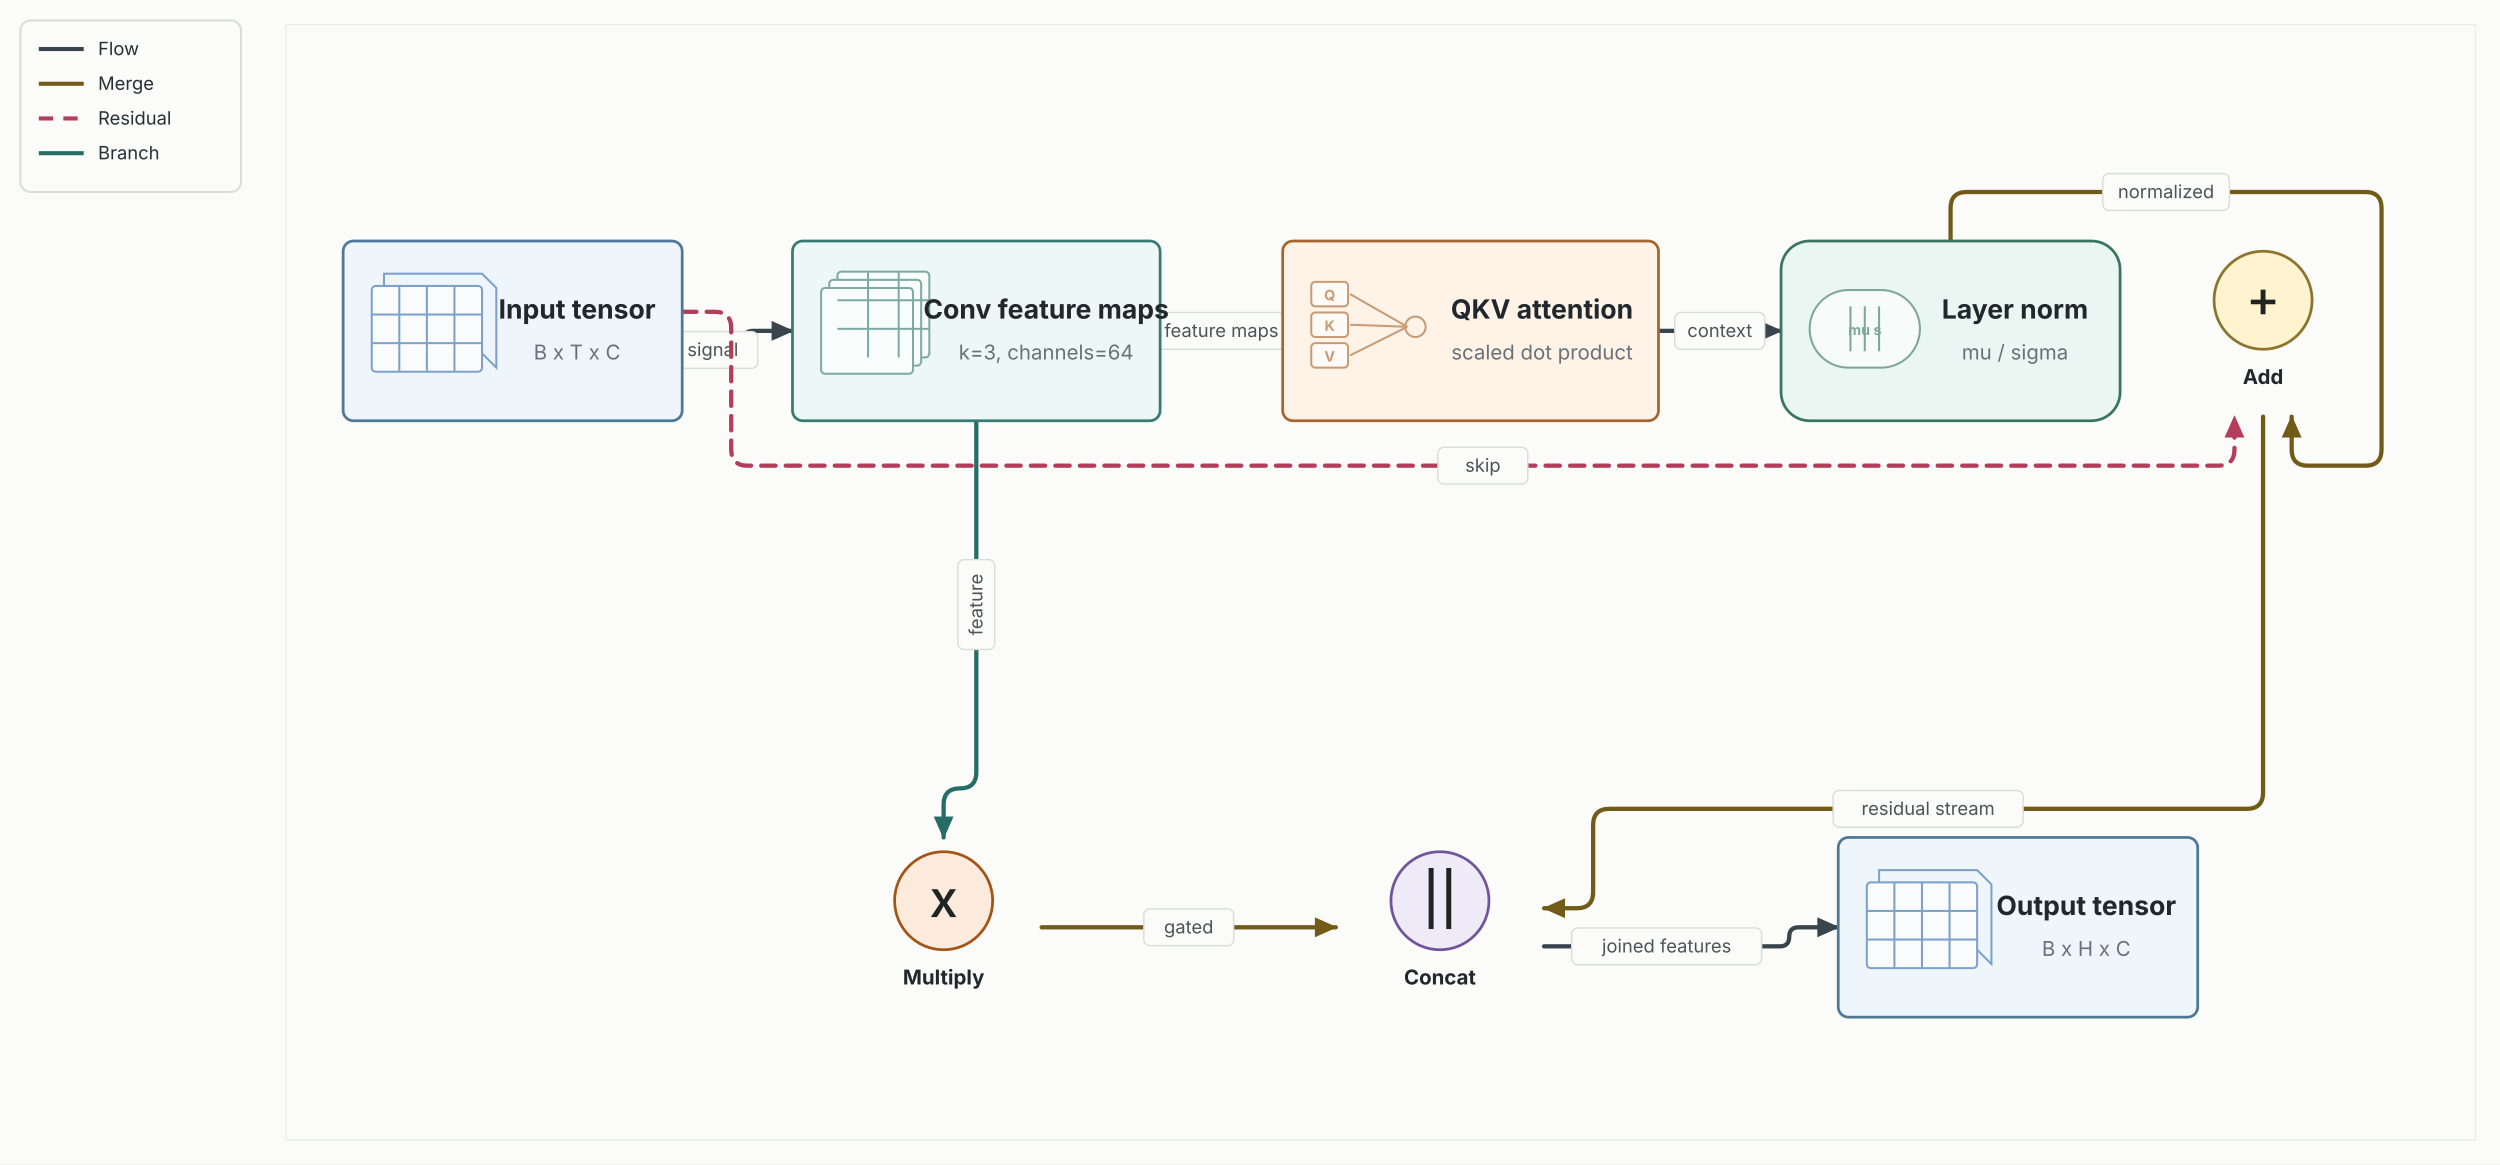
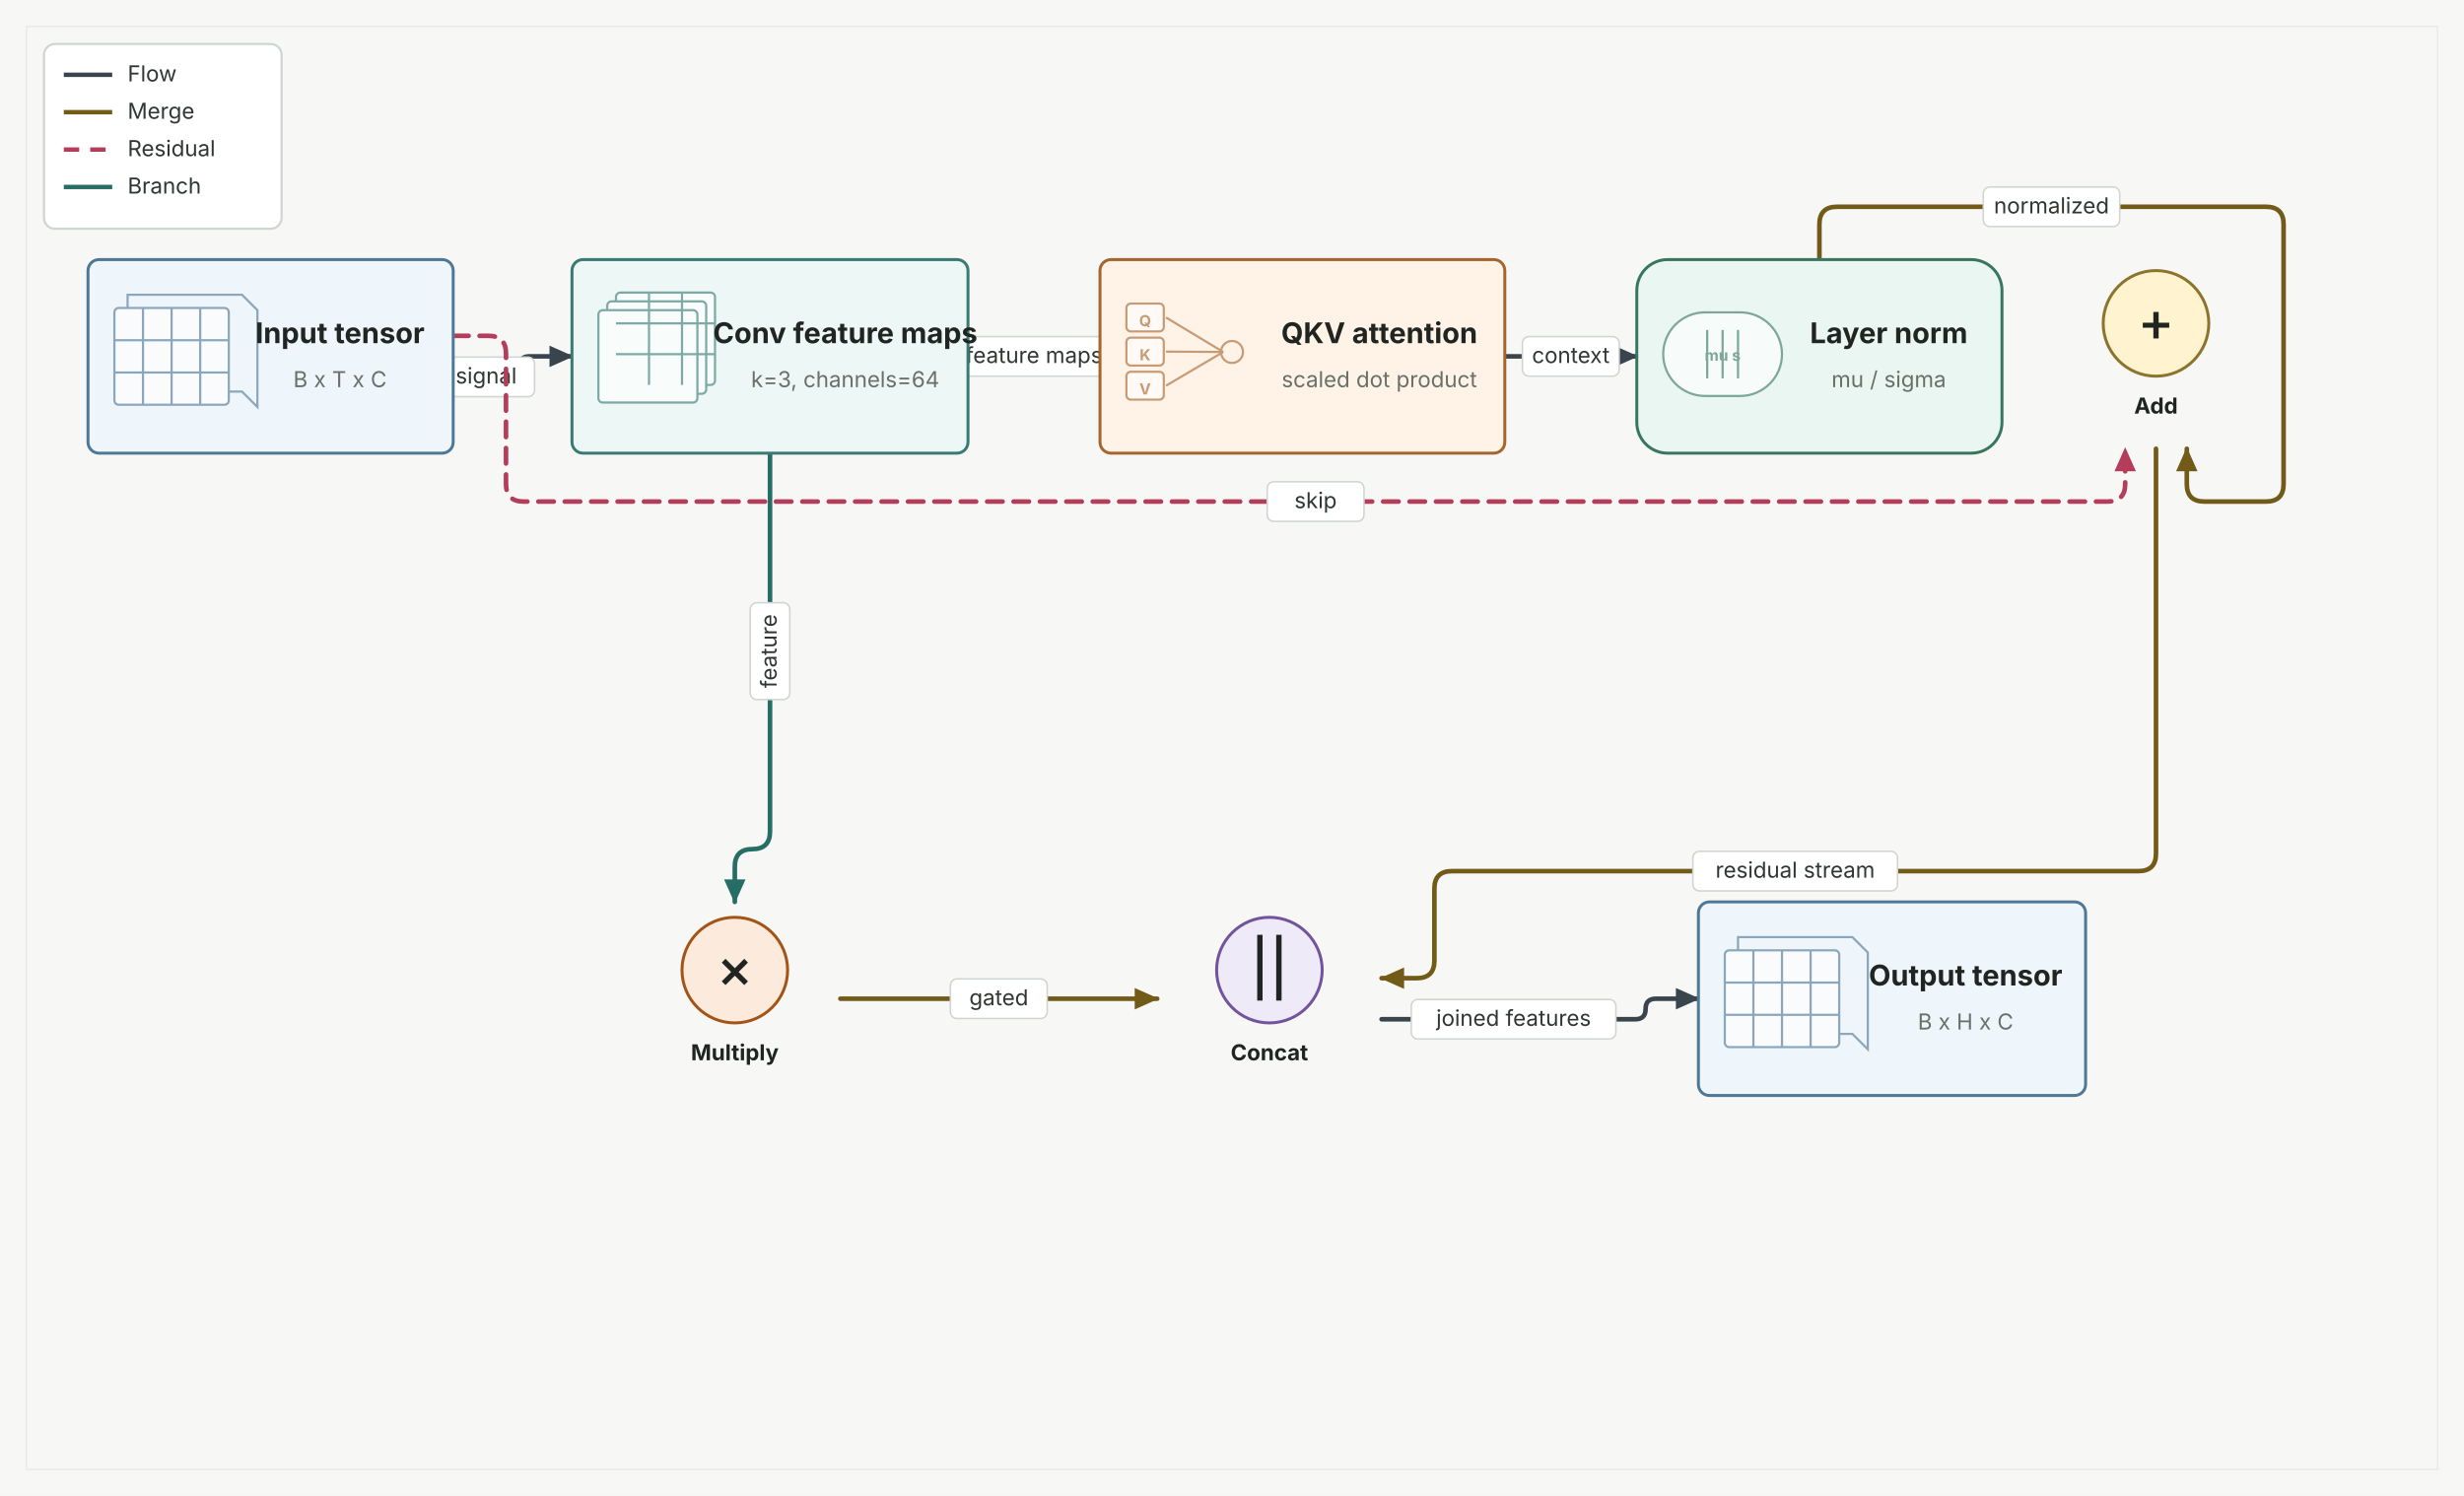
- <svg xmlns="http://www.w3.org/2000/svg" width="1224" height="570" viewBox="-128 0 1224 570" role="img" aria-label="Model architecture" data-kernel-version="visual-kernel-svg-v1" data-kernel-scene-id="kernel:p0:semantic-glyph-library:p0-source:se" data-architecture-id="p0:semantic-glyph-library" data-source-digest="p0-source:semantic-glyph-library" data-render-digest="kernel-render:ffdc7d131b4282df">
+ <svg xmlns="http://www.w3.org/2000/svg" width="1120" height="680" viewBox="0 0 1120 680" role="img" aria-label="Model architecture" data-kernel-version="visual-kernel-svg-v1" data-kernel-scene-id="kernel:p0:semantic-glyph-library:p0-source:se" data-architecture-id="p0:semantic-glyph-library" data-source-digest="p0-source:semantic-glyph-library" data-render-digest="kernel-render:ca2bd117fba39e73">
  <style>
- svg{background:#fbfcfa;color:#263037;font-family:Inter,ui-sans-serif,system-ui,-apple-system,BlinkMacSystemFont,"Segoe UI",sans-serif}.kernel-paper{fill:#fbfcfa}.kernel-grid{opacity:.62;stroke:#dfe3e1;stroke-width:.7}.kernel-edge path{fill:none;stroke-width:2.1;stroke-linecap:round;stroke-linejoin:round}.kernel-edge-label rect{fill:#fbfcfa;stroke:#d8ddda;stroke-width:.7}.kernel-edge-label text,.kernel-endpoint-labels text{fill:#4c5459;font-size:9px;letter-spacing:0}.kernel-portal,.kernel-detail-boundary-portal{fill:#fbfcfa;stroke:#397b73;stroke-width:1.4}.kernel-portal.exit,.kernel-detail-boundary-portal.exit{fill:#397b73}.kernel-detail-flow{fill:none;stroke:#69737a;stroke-width:1.45;stroke-linecap:round;stroke-linejoin:round}.kernel-detail-flow.tone-blue{stroke:#3d78b5}.kernel-detail-flow.tone-green{stroke:#2e887a}.kernel-detail-flow.tone-pink{stroke:#bd6280}.kernel-detail-flow.tone-orange{stroke:#b87732}.kernel-detail-flow.tone-violet{stroke:#765aa6}.kernel-detail-box rect,.kernel-detail-matrix rect,.kernel-detail-matrix line,.kernel-detail-matrix-depth,.kernel-detail-operator circle{stroke:#657078;stroke-width:1.05}.kernel-detail-box rect,.kernel-detail-matrix rect,.kernel-detail-operator circle{fill:#f7f9f7}.kernel-detail-box.tone-blue rect,.kernel-detail-matrix.tone-blue rect{fill:#eaf3fb;stroke:#3d78b5}.kernel-detail-box.tone-green rect,.kernel-detail-matrix.tone-green rect{fill:#e8f5f1;stroke:#2e887a}.kernel-detail-box.tone-pink rect,.kernel-detail-matrix.tone-pink rect{fill:#f9edf1;stroke:#bd6280}.kernel-detail-box.tone-orange rect,.kernel-detail-matrix.tone-orange rect,.kernel-detail-operator.tone-orange circle{fill:#fff2df;stroke:#b87732}.kernel-detail-box.tone-violet rect,.kernel-detail-matrix.tone-violet rect{fill:#f1edf8;stroke:#765aa6}.kernel-detail-frame rect{fill:#fff8ec;fill-opacity:.38;stroke-dasharray:5 4}.kernel-detail-matrix line,.kernel-detail-matrix-depth{fill:none;opacity:.38}.kernel-detail-matrix.tone-blue line,.kernel-detail-matrix.tone-blue .kernel-detail-matrix-depth{stroke:#3d78b5}.kernel-detail-matrix.tone-green line,.kernel-detail-matrix.tone-green .kernel-detail-matrix-depth{stroke:#2e887a}.kernel-detail-matrix.tone-pink line,.kernel-detail-matrix.tone-pink .kernel-detail-matrix-depth{stroke:#bd6280}.kernel-detail-matrix.tone-violet line,.kernel-detail-matrix.tone-violet .kernel-detail-matrix-depth{stroke:#765aa6}.kernel-detail-label,.kernel-detail-matrix text,.kernel-detail-operator text,.kernel-detail-text{fill:#273036;font-size:9px;letter-spacing:0}.kernel-detail-note{fill:#697279;font-size:7px;letter-spacing:0}.kernel-detail-operator text{font-size:13px;font-weight:650}.kernel-detail-text{fill:#5b646a}.kernel-detail-text.emphasis{font-size:10px;font-weight:650}.kernel-detail-text.tone-orange{fill:#965d22}.kernel-node-body{stroke-width:1.35}.kernel-node-title{fill:#20282d;font-size:13px;font-weight:650;letter-spacing:0}.kernel-node-title.symbol-label{font-size:10px;font-weight:700}.kernel-node-secondary{fill:#687178;font-size:10px}.kernel-node-ports{fill:#7c858a;font-size:8px}.kernel-node-symbol{fill:#202522;font-size:25px;font-weight:500}.kernel-node-glyph{fill:none;stroke:currentColor;stroke-width:1;opacity:.62}.shape-tensor .kernel-node-glyph{color:#376eae}.shape-container .kernel-node-glyph{color:#24766d}.shape-operation .kernel-node-glyph{color:#4b5963}.shape-convolution .kernel-node-glyph{color:#397b73}.shape-attention .kernel-node-glyph{color:#a5652e}.shape-normalization .kernel-node-glyph{color:#397662}.kernel-node-glyph rect{fill:#fff}.operation-glyph rect{fill:currentColor;stroke:none}.container-glyph path{fill:none}.kernel-node-glyph-text{fill:currentColor;stroke:none;font-size:7px;font-weight:700;text-anchor:middle}.kernel-expanded-surface{fill:#fff;stroke:#397b73;stroke-width:1.4}.kernel-expanded-header{fill:#edf7f5;stroke:none}.kernel-expanded-divider{stroke:#cfd5d1;stroke-width:1}.kernel-expanded-title{fill:#202522;font-size:14px;font-weight:650}.kernel-expanded-subtitle{fill:#68706a;font-size:9px}.kernel-export-legend rect{fill:#fbfcfa;fill-opacity:.96;stroke:#d8ddda}.kernel-export-legend text{fill:#263037;font-size:9px}.kernel-export-legend line{stroke-width:2}</style>
+ svg{background:#fbfcfa;color:#263037;font-family:Inter,ui-sans-serif,system-ui,-apple-system,BlinkMacSystemFont,"Segoe UI",sans-serif}.kernel-paper{fill:#f7f8f6}.kernel-grid{opacity:.62;stroke:#dfe3e1;stroke-width:.7}.kernel-edge path{fill:none;stroke-width:2.1;stroke-linecap:round;stroke-linejoin:round}.kernel-edge-label rect{fill:#fff;stroke:#cfd5d1;stroke-width:.7}.kernel-edge-label text,.kernel-endpoint-labels text{fill:#303632;font-size:10px;letter-spacing:0}.kernel-portal,.kernel-detail-boundary-portal{fill:#fbfcfa;stroke:#397b73;stroke-width:1.4}.kernel-portal.exit,.kernel-detail-boundary-portal.exit{fill:#397b73}.kernel-detail-flow{fill:none;stroke:#68706a;stroke-width:1.25;stroke-linecap:round;stroke-linejoin:round}.kernel-detail-flow.tone-blue{stroke:#3b789e}.kernel-detail-flow.tone-green{stroke:#397b63}.kernel-detail-flow.tone-pink{stroke:#a45d7d}.kernel-detail-flow.tone-orange{stroke:#a5652e}.kernel-detail-flow.tone-violet{stroke:#7156a0}.kernel-detail-box rect,.kernel-detail-matrix rect,.kernel-detail-matrix line,.kernel-detail-matrix-depth,.kernel-detail-operator circle{stroke:#69736d;stroke-width:1.1}.kernel-detail-box rect,.kernel-detail-matrix rect,.kernel-detail-operator circle{fill:#f4f6f4}.kernel-detail-box.tone-blue rect,.kernel-detail-matrix.tone-blue rect{fill:#e5f3fb;stroke:#3b789e}.kernel-detail-box.tone-green rect,.kernel-detail-matrix.tone-green rect{fill:#e6f5ec;stroke:#397b63}.kernel-detail-box.tone-pink rect,.kernel-detail-matrix.tone-pink rect{fill:#f9e7ef;stroke:#a45d7d}.kernel-detail-box.tone-orange rect,.kernel-detail-matrix.tone-orange rect,.kernel-detail-operator.tone-orange circle{fill:#fff0df;stroke:#a5652e}.kernel-detail-box.tone-violet rect,.kernel-detail-matrix.tone-violet rect{fill:#eee9f8;stroke:#7156a0}.kernel-detail-frame rect{fill:#fff8ef;fill-opacity:.38;stroke-dasharray:5 4}.kernel-detail-matrix line,.kernel-detail-matrix-depth{fill:none;opacity:.55}.kernel-detail-matrix.tone-blue line,.kernel-detail-matrix.tone-blue .kernel-detail-matrix-depth{stroke:#3b789e}.kernel-detail-matrix.tone-green line,.kernel-detail-matrix.tone-green .kernel-detail-matrix-depth{stroke:#397b63}.kernel-detail-matrix.tone-pink line,.kernel-detail-matrix.tone-pink .kernel-detail-matrix-depth{stroke:#a45d7d}.kernel-detail-matrix.tone-violet line,.kernel-detail-matrix.tone-violet .kernel-detail-matrix-depth{stroke:#7156a0}.kernel-detail-label,.kernel-detail-matrix text,.kernel-detail-operator text,.kernel-detail-text{fill:#27302b;font-size:9px;letter-spacing:0}.kernel-detail-note{fill:#626b65;font-size:7.5px;letter-spacing:0}.kernel-detail-operator text{font-size:13px;font-weight:650}.kernel-detail-text{fill:#5e6862}.kernel-detail-text.emphasis{fill:#27302b;font-size:10px;font-weight:650}.kernel-detail-text.tone-orange{fill:#8d5426}.kernel-node-body{stroke-width:1.35}.kernel-node-title{fill:#202522;font-size:13px;font-weight:650;letter-spacing:0}.kernel-node-title.symbol-label{font-size:10px;font-weight:700}.kernel-node-secondary{fill:#68706a;font-size:10px}.kernel-node-ports{fill:#7c858a;font-size:8px}.kernel-node-symbol{fill:#202522;font-size:25px;font-weight:500}.kernel-node-glyph{fill:none;stroke:currentColor;stroke-width:1;opacity:.62}.shape-tensor .kernel-node-glyph{color:#4f7896}.shape-container .kernel-node-glyph{color:#397b73}.shape-operation .kernel-node-glyph{color:#64727d}.shape-convolution .kernel-node-glyph{color:#397b73}.shape-attention .kernel-node-glyph{color:#a5652e}.shape-normalization .kernel-node-glyph{color:#397662}.kernel-node-glyph rect{fill:#fff}.operation-glyph rect{fill:currentColor;stroke:none}.container-glyph path{fill:none}.kernel-node-glyph-text{fill:currentColor;stroke:none;font-size:7px;font-weight:700;text-anchor:middle}.kernel-expanded-surface{fill:#fff;stroke:#397b73;stroke-width:1.4}.kernel-expanded-header{fill:#edf7f5;stroke:none}.kernel-expanded-module.shape-attention .kernel-expanded-surface{stroke:#a5652e}.kernel-expanded-module.shape-attention .kernel-expanded-header{fill:#fff3e8}.kernel-expanded-module.shape-tensor .kernel-expanded-surface{stroke:#4f7896}.kernel-expanded-module.shape-tensor .kernel-expanded-header{fill:#eef5fb}.kernel-expanded-module.shape-convolution .kernel-expanded-surface{stroke:#397b73}.kernel-expanded-module.shape-convolution .kernel-expanded-header{fill:#edf7f5}.kernel-expanded-module.shape-normalization .kernel-expanded-surface{stroke:#397662}.kernel-expanded-module.shape-normalization .kernel-expanded-header{fill:#eaf6f1}.kernel-expanded-divider{stroke:#cfd5d1;stroke-width:1}.kernel-expanded-title{fill:#202522;font-size:14px;font-weight:650}.kernel-expanded-subtitle{fill:#68706a;font-size:9px}.kernel-export-legend rect{fill:#fff;fill-opacity:.96;stroke:#cfd5d1}.kernel-export-legend text{fill:#303632;font-size:10px}.kernel-export-legend line{stroke-width:2}.kernel-expanded-module.shape-attention .kernel-expanded-surface{stroke:#a35416}.kernel-expanded-module.shape-attention .kernel-expanded-header{fill:#fff3e8}.kernel-expanded-module.shape-tensor .kernel-expanded-surface{stroke:#4f7896}.kernel-expanded-module.shape-tensor .kernel-expanded-header{fill:#eef5fb}.kernel-expanded-module.shape-operation .kernel-expanded-surface{stroke:#64727d}.kernel-expanded-module.shape-operation .kernel-expanded-header{fill:#f7f9fa}.kernel-expanded-module.shape-condition .kernel-expanded-surface{stroke:#966487}.kernel-expanded-module.shape-condition .kernel-expanded-header{fill:#fbf0f8}.kernel-expanded-module.shape-convolution .kernel-expanded-surface{stroke:#397b73}.kernel-expanded-module.shape-convolution .kernel-expanded-header{fill:#edf7f5}.kernel-expanded-module.shape-normalization .kernel-expanded-surface{stroke:#397662}.kernel-expanded-module.shape-normalization .kernel-expanded-header{fill:#eaf6f1}.kernel-expanded-module.shape-merge .kernel-expanded-surface{stroke:#725b19}.kernel-expanded-module.shape-merge .kernel-expanded-header{fill:#faf4df}.kernel-expanded-module.shape-add .kernel-expanded-surface{stroke:#9b5268}.kernel-expanded-module.shape-add .kernel-expanded-header{fill:#f8edf1}</style>
  <defs>
    <pattern id="kernel-grid" width="20" height="20" patternUnits="userSpaceOnUse">
      <path d="M20 0L0 0 0 20" fill="none" />
    </pattern>
    <marker id="kernel-arrow" viewBox="0 0 10 10" refX="8.4" refY="5" markerWidth="5.8" markerHeight="5.8" orient="auto">
      <path d="M0 1 9 5 0 9Z" fill="context-stroke" />
    </marker>
    <marker id="kernel-detail-arrow" viewBox="0 0 10 10" refX="8.4" refY="5" markerWidth="4.8" markerHeight="4.8" orient="auto">
      <path d="M0 1 9 5 0 9Z" fill="context-stroke" />
    </marker>
  </defs>
-   <rect class="kernel-paper" x="-128" width="1224" height="570" />
-   <rect class="kernel-grid" x="12" y="12" width="1072" height="546" fill="url(#kernel-grid)" />
+   <rect class="kernel-paper" x="0" width="1120" height="680" />
+   <rect class="kernel-grid" x="12" y="12" width="1096" height="656" fill="url(#kernel-grid)" />
  <g class="kernel-expanded-layer" />
  <g class="kernel-edge-layer">
-     <g class="kernel-edge" data-kernel-edge-id="e1" data-canonical-edge-ids="canonical:e1" data-source-port-id="input:output" data-target-port-id="conv:input" data-evidence-ids="evidence:e1">
+     <g class="kernel-edge scene-edge" data-kernel-edge-id="e1" data-canonical-edge-ids="canonical:e1" data-source-port-id="input:output" data-target-port-id="conv:input" data-evidence-ids="evidence:e1">
      <path d="M 206 171.333 L 231.334 171.333 Q 236 171.333 236 166.666 L 236 166.666 Q 236 162 240.666 162 L 260 162" stroke="#39444d" marker-end="url(#kernel-arrow)" />
      <g class="kernel-edge-label plate" transform="translate(221 171.3332) rotate(0)">
        <rect x="-22" y="-9" width="44" height="18" rx="3" />
        <text text-anchor="middle" y="3">signal</text>
      </g>
    </g>
-     <g class="kernel-edge" data-kernel-edge-id="e2" data-canonical-edge-ids="canonical:e2" data-source-port-id="conv:output" data-target-port-id="attention:input" data-evidence-ids="evidence:e2">
+     <g class="kernel-edge scene-edge" data-kernel-edge-id="e2" data-canonical-edge-ids="canonical:e2" data-source-port-id="conv:output" data-target-port-id="attention:input" data-evidence-ids="evidence:e2">
      <path d="M 440 162 L 500 162" stroke="#39444d" marker-end="url(#kernel-arrow)" />
      <g class="kernel-edge-label plate" transform="translate(470 162) rotate(0)">
        <rect x="-37.2" y="-9" width="74.4" height="18" rx="3" />
        <text text-anchor="middle" y="3">feature maps</text>
      </g>
    </g>
-     <g class="kernel-edge" data-kernel-edge-id="e3" data-canonical-edge-ids="canonical:e3" data-source-port-id="attention:output" data-target-port-id="norm:input" data-evidence-ids="evidence:e3">
+     <g class="kernel-edge scene-edge" data-kernel-edge-id="e3" data-canonical-edge-ids="canonical:e3" data-source-port-id="attention:output" data-target-port-id="norm:input" data-evidence-ids="evidence:e3">
      <path d="M 684 162 L 744 162" stroke="#39444d" marker-end="url(#kernel-arrow)" />
      <g class="kernel-edge-label plate" transform="translate(714 162) rotate(0)">
        <rect x="-22" y="-9" width="44" height="18" rx="3" />
        <text text-anchor="middle" y="3">context</text>
      </g>
    </g>
-     <g class="kernel-edge" data-kernel-edge-id="e4" data-canonical-edge-ids="canonical:e4" data-source-port-id="norm:output" data-target-port-id="residual:input" data-evidence-ids="evidence:e4">
+     <g class="kernel-edge scene-edge" data-kernel-edge-id="e4" data-canonical-edge-ids="canonical:e4" data-source-port-id="norm:output" data-target-port-id="residual:input" data-evidence-ids="evidence:e4">
      <path d="M 827 118 L 827 102 Q 827 94 835 94 L 1030 94 Q 1038 94 1038 102 L 1038 220 Q 1038 228 1030 228 L 1002 228 Q 994 228 994 220 L 994 204" stroke="#725b19" marker-end="url(#kernel-arrow)" />
      <g class="kernel-edge-label plate" transform="translate(932.5 94) rotate(0)">
        <rect x="-31" y="-9" width="62" height="18" rx="3" />
        <text text-anchor="middle" y="3">normalized</text>
      </g>
    </g>
-     <g class="kernel-edge" data-kernel-edge-id="e5" data-canonical-edge-ids="canonical:e5" data-source-port-id="input:output" data-target-port-id="residual:input" data-evidence-ids="evidence:e5">
+     <g class="kernel-edge scene-edge" data-kernel-edge-id="e5" data-canonical-edge-ids="canonical:e5" data-source-port-id="input:output" data-target-port-id="residual:input" data-evidence-ids="evidence:e5">
      <path d="M 206 152.667 L 222 152.667 Q 230 152.667 230 160.667 L 230 220 Q 230 228 238 228 L 958 228 Q 966 228 966 220 L 966 204" stroke="#b33d5a" stroke-dasharray="7 5" marker-end="url(#kernel-arrow)" />
      <g class="kernel-edge-label plate" transform="translate(598 228) rotate(0)">
        <rect x="-22" y="-9" width="44" height="18" rx="3" />
        <text text-anchor="middle" y="3">skip</text>
      </g>
    </g>
-     <g class="kernel-edge" data-kernel-edge-id="e6" data-canonical-edge-ids="canonical:e6" data-source-port-id="conv:output" data-target-port-id="gate:input" data-evidence-ids="evidence:e6">
+     <g class="kernel-edge scene-edge" data-kernel-edge-id="e6" data-canonical-edge-ids="canonical:e6" data-source-port-id="conv:output" data-target-port-id="gate:input" data-evidence-ids="evidence:e6">
      <path d="M 350 206 L 350 378 Q 350 386 342 386 L 342 386 Q 334 386 334 394 L 334 410" stroke="#266d66" marker-end="url(#kernel-arrow)" />
      <g class="kernel-edge-label plate" transform="translate(350 296) rotate(-90)">
        <rect x="-22" y="-9" width="44" height="18" rx="3" />
        <text text-anchor="middle" y="3">feature</text>
      </g>
    </g>
-     <g class="kernel-edge" data-kernel-edge-id="e7" data-canonical-edge-ids="canonical:e7" data-source-port-id="gate:output" data-target-port-id="concat:input" data-evidence-ids="evidence:e7">
+     <g class="kernel-edge scene-edge" data-kernel-edge-id="e7" data-canonical-edge-ids="canonical:e7" data-source-port-id="gate:output" data-target-port-id="concat:input" data-evidence-ids="evidence:e7">
      <path d="M 382 454 L 526 454" stroke="#725b19" marker-end="url(#kernel-arrow)" />
      <g class="kernel-edge-label plate" transform="translate(454 454) rotate(0)">
        <rect x="-22" y="-9" width="44" height="18" rx="3" />
        <text text-anchor="middle" y="3">gated</text>
      </g>
    </g>
-     <g class="kernel-edge" data-kernel-edge-id="e8" data-canonical-edge-ids="canonical:e8" data-source-port-id="residual:output" data-target-port-id="concat:input" data-evidence-ids="evidence:e8">
+     <g class="kernel-edge scene-edge" data-kernel-edge-id="e8" data-canonical-edge-ids="canonical:e8" data-source-port-id="residual:output" data-target-port-id="concat:input" data-evidence-ids="evidence:e8">
      <path d="M 980 204 L 980 388 Q 980 396 972 396 L 660 396 Q 652 396 652 404 L 652 436.667 Q 652 444.667 644 444.667 L 628 444.667" stroke="#725b19" marker-end="url(#kernel-arrow)" />
      <g class="kernel-edge-label plate" transform="translate(816 396) rotate(0)">
        <rect x="-46.5" y="-9" width="93" height="18" rx="3" />
        <text text-anchor="middle" y="3">residual stream</text>
      </g>
    </g>
-     <g class="kernel-edge" data-kernel-edge-id="e9" data-canonical-edge-ids="canonical:e9" data-source-port-id="concat:output" data-target-port-id="output:input" data-evidence-ids="evidence:e9">
+     <g class="kernel-edge scene-edge" data-kernel-edge-id="e9" data-canonical-edge-ids="canonical:e9" data-source-port-id="concat:output" data-target-port-id="output:input" data-evidence-ids="evidence:e9">
      <path d="M 628 463.333 L 743.334 463.333 Q 748 463.333 748 458.667 L 748 458.667 Q 748 454 752.667 454 L 772 454" stroke="#39444d" marker-end="url(#kernel-arrow)" />
      <g class="kernel-edge-label plate" transform="translate(688 463.3332) rotate(0)">
        <rect x="-46.5" y="-9" width="93" height="18" rx="3" />
        <text text-anchor="middle" y="3">joined features</text>
      </g>
    </g>
  </g>
-   <g class="kernel-detail-flow-layer" />
-   <g class="kernel-detail-primitive-layer" />
-   <g class="kernel-detail-boundary-layer" />
+   <g class="kernel-detail-layer" />
  <g class="kernel-portal-layer" />
  <g class="kernel-node-layer">
-     <g class="kernel-node shape-tensor role-atomic" data-kernel-node-id="input" data-hierarchy-node-id="fixture:input" data-canonical-node-ids="canonical:input" data-input-port-ids="input:input" data-output-port-ids="input:output" data-evidence-ids="evidence:input">
-       <rect fill="#eef5fb" stroke="#4f7896" class="kernel-node-body" x="40" y="118" width="166" height="88" rx="5" />
+     <g class="kernel-node scene-node shape-tensor role-atomic" data-kernel-node-id="input" data-hierarchy-node-id="fixture:input" data-canonical-node-ids="canonical:input" data-input-port-ids="input:input" data-output-port-ids="input:output" data-evidence-ids="evidence:input">
+       <rect fill="#eef5fb" stroke="#4f7896" class="kernel-node-body node-surface" x="40" y="118" width="166" height="88" rx="5" />
      <g class="kernel-node-glyph matrix-glyph">
-         <path d="M60 134h48l7 7v39l-7-7h-48z" />
-         <rect x="54" y="140" width="54" height="42" rx="2" />
-         <line x1="67.5" y1="140" x2="67.5" y2="182" />
-         <line x1="81" y1="140" x2="81" y2="182" />
-         <line x1="94.5" y1="140" x2="94.5" y2="182" />
-         <line x1="54" y1="154" x2="108" y2="154" />
-         <line x1="54" y1="168" x2="108" y2="168" />
+         <path d="M58 134h52l7 7v44l-7-7h-52z" />
+         <rect x="52" y="140" width="52" height="44" rx="2" />
+         <line x1="65" y1="140" x2="65" y2="184" />
+         <line x1="78" y1="140" x2="78" y2="184" />
+         <line x1="91" y1="140" x2="91" y2="184" />
+         <line x1="52" y1="154.667" x2="104" y2="154.667" />
+         <line x1="52" y1="169.333" x2="104" y2="169.333" />
      </g>
-       <text class="kernel-node-title" text-anchor="middle" x="154.54" y="156">Input tensor</text>
-       <text class="kernel-node-secondary" text-anchor="middle" x="154.54" y="176">B x T x C</text>
+       <text class="kernel-node-title node-label" text-anchor="middle" x="154.54" y="156">Input tensor</text>
+       <text class="kernel-node-secondary node-detail" text-anchor="middle" x="154.54" y="176">B x T x C</text>
    </g>
-     <g class="kernel-node shape-convolution role-atomic" data-kernel-node-id="conv" data-hierarchy-node-id="fixture:conv" data-canonical-node-ids="canonical:conv" data-input-port-ids="conv:input" data-output-port-ids="conv:output" data-evidence-ids="evidence:conv">
-       <rect fill="#edf7f5" stroke="#397b73" class="kernel-node-body" x="260" y="118" width="180" height="88" rx="5" />
+     <g class="kernel-node scene-node shape-convolution role-atomic" data-kernel-node-id="conv" data-hierarchy-node-id="fixture:conv" data-canonical-node-ids="canonical:conv" data-input-port-ids="conv:input" data-output-port-ids="conv:output" data-evidence-ids="evidence:conv">
+       <rect fill="#edf7f5" stroke="#397b73" class="kernel-node-body node-surface" x="260" y="118" width="180" height="88" rx="5" />
      <g class="kernel-node-glyph convolution-glyph">
-         <rect x="282" y="133" width="45" height="42" rx="2" />
-         <rect x="278" y="137" width="45" height="42" rx="2" />
-         <rect x="274" y="141" width="45" height="42" rx="2" />
-         <line x1="297" y1="133" x2="297" y2="175" />
-         <line x1="312" y1="133" x2="312" y2="175" />
-         <line x1="282" y1="147" x2="327" y2="147" />
-         <line x1="282" y1="161" x2="327" y2="161" />
+         <rect x="280" y="133" width="45" height="42" rx="2" />
+         <rect x="276" y="137" width="45" height="42" rx="2" />
+         <rect x="272" y="141" width="45" height="42" rx="2" />
+         <line x1="295" y1="133" x2="295" y2="175" />
+         <line x1="310" y1="133" x2="310" y2="175" />
+         <line x1="280" y1="147" x2="325" y2="147" />
+         <line x1="280" y1="161" x2="325" y2="161" />
      </g>
-       <text class="kernel-node-title" text-anchor="middle" x="384.2" y="156">Conv feature maps</text>
-       <text class="kernel-node-secondary" text-anchor="middle" x="384.2" y="176">k=3, channels=64</text>
+       <text class="kernel-node-title node-label" text-anchor="middle" x="384.2" y="156">Conv feature maps</text>
+       <text class="kernel-node-secondary node-detail" text-anchor="middle" x="384.2" y="176">k=3, channels=64</text>
    </g>
-     <g class="kernel-node shape-attention role-atomic" data-kernel-node-id="attention" data-hierarchy-node-id="fixture:attention" data-canonical-node-ids="canonical:attention" data-input-port-ids="attention:input" data-output-port-ids="attention:output" data-evidence-ids="evidence:attention">
-       <rect fill="#fff3e8" stroke="#a5652e" class="kernel-node-body" x="500" y="118" width="184" height="88" rx="5" />
+     <g class="kernel-node scene-node shape-attention role-atomic" data-kernel-node-id="attention" data-hierarchy-node-id="fixture:attention" data-canonical-node-ids="canonical:attention" data-input-port-ids="attention:input" data-output-port-ids="attention:output" data-evidence-ids="evidence:attention">
+       <rect fill="#fff3e8" stroke="#a5652e" class="kernel-node-body node-surface" x="500" y="118" width="184" height="88" rx="5" />
      <g class="kernel-node-glyph attention-glyph">
        <g>
-           <rect x="514" y="138" width="18" height="12" rx="2" />
-           <text class="kernel-node-glyph-text" x="523" y="147">Q</text>
-           <line x1="533" y1="144" x2="561" y2="160" />
+           <rect x="512" y="138" width="17" height="12.667" rx="2" />
+           <text class="kernel-node-glyph-text" x="520.5" y="148.333">Q</text>
+           <line x1="530" y1="144.333" x2="556" y2="160" />
        </g>
        <g>
-           <rect x="514" y="153" width="18" height="12" rx="2" />
-           <text class="kernel-node-glyph-text" x="523" y="162">K</text>
-           <line x1="533" y1="159" x2="561" y2="160" />
+           <rect x="512" y="153.5" width="17" height="12.667" rx="2" />
+           <text class="kernel-node-glyph-text" x="520.5" y="163.833">K</text>
+           <line x1="530" y1="159.833" x2="556" y2="160" />
        </g>
        <g>
-           <rect x="514" y="168" width="18" height="12" rx="2" />
-           <text class="kernel-node-glyph-text" x="523" y="177">V</text>
-           <line x1="533" y1="174" x2="561" y2="160" />
+           <rect x="512" y="169" width="17" height="12.667" rx="2" />
+           <text class="kernel-node-glyph-text" x="520.5" y="179.333">V</text>
+           <line x1="530" y1="175.333" x2="556" y2="160" />
        </g>
-         <circle cx="565" cy="160" r="5" />
+         <circle cx="560" cy="160" r="5" />
      </g>
-       <text class="kernel-node-title" text-anchor="middle" x="626.96" y="156">QKV attention</text>
-       <text class="kernel-node-secondary" text-anchor="middle" x="626.96" y="176">scaled dot product</text>
+       <text class="kernel-node-title node-label" text-anchor="middle" x="626.96" y="156">QKV attention</text>
+       <text class="kernel-node-secondary node-detail" text-anchor="middle" x="626.96" y="176">scaled dot product</text>
    </g>
-     <g class="kernel-node shape-normalization role-atomic" data-kernel-node-id="norm" data-hierarchy-node-id="fixture:norm" data-canonical-node-ids="canonical:norm" data-input-port-ids="norm:input" data-output-port-ids="norm:output" data-evidence-ids="evidence:norm">
-       <rect fill="#eaf6f1" stroke="#397662" class="kernel-node-body" x="744" y="118" width="166" height="88" rx="14" />
+     <g class="kernel-node scene-node shape-normalization role-atomic" data-kernel-node-id="norm" data-hierarchy-node-id="fixture:norm" data-canonical-node-ids="canonical:norm" data-input-port-ids="norm:input" data-output-port-ids="norm:output" data-evidence-ids="evidence:norm">
+       <rect fill="#eaf6f1" stroke="#397662" class="kernel-node-body node-surface" x="744" y="118" width="166" height="88" rx="14" />
      <g class="kernel-node-glyph normalization-glyph">
-         <rect x="758" y="142" width="54" height="38" rx="19" />
-         <line x1="778" y1="150" x2="778" y2="172" />
-         <line x1="785" y1="150" x2="785" y2="172" />
-         <line x1="792" y1="150" x2="792" y2="172" />
-         <text class="kernel-node-glyph-text" x="785" y="164">mu s</text>
+         <rect x="756" y="142" width="54" height="38" rx="19" />
+         <line x1="776" y1="150" x2="776" y2="172" />
+         <line x1="783" y1="150" x2="783" y2="172" />
+         <line x1="790" y1="150" x2="790" y2="172" />
+         <text class="kernel-node-glyph-text" x="783" y="164">mu s</text>
      </g>
-       <text class="kernel-node-title" text-anchor="middle" x="858.54" y="156">Layer norm</text>
-       <text class="kernel-node-secondary" text-anchor="middle" x="858.54" y="176">mu / sigma</text>
+       <text class="kernel-node-title node-label" text-anchor="middle" x="858.54" y="156">Layer norm</text>
+       <text class="kernel-node-secondary node-detail" text-anchor="middle" x="858.54" y="176">mu / sigma</text>
    </g>
-     <g class="kernel-node shape-add role-atomic" data-kernel-node-id="residual" data-hierarchy-node-id="fixture:residual" data-canonical-node-ids="canonical:residual" data-input-port-ids="residual:input" data-output-port-ids="residual:output" data-evidence-ids="evidence:residual">
-       <circle fill="#fff4cf" stroke="#8d742d" class="kernel-node-body" cx="980" cy="147" r="24" />
-       <text class="kernel-node-symbol" text-anchor="middle" x="980" y="155">+</text>
-       <text class="kernel-node-title symbol-label" text-anchor="middle" x="980" y="188">Add</text>
+     <g class="kernel-node scene-node shape-add role-atomic" data-kernel-node-id="residual" data-hierarchy-node-id="fixture:residual" data-canonical-node-ids="canonical:residual" data-input-port-ids="residual:input" data-output-port-ids="residual:output" data-evidence-ids="evidence:residual">
+       <circle fill="#fff4cf" stroke="#8d742d" class="kernel-node-body node-surface" cx="980" cy="147" r="24" />
+       <text class="kernel-node-symbol node-symbol" text-anchor="middle" x="980" y="155">+</text>
+       <text class="kernel-node-title node-label symbol-label" text-anchor="middle" x="980" y="188">Add</text>
    </g>
-     <g class="kernel-node shape-multiply role-atomic" data-kernel-node-id="gate" data-hierarchy-node-id="fixture:gate" data-canonical-node-ids="canonical:gate" data-input-port-ids="gate:input" data-output-port-ids="gate:output" data-evidence-ids="evidence:gate">
-       <circle fill="#fcebdc" stroke="#a35416" class="kernel-node-body" cx="334" cy="441" r="24" />
-       <text class="kernel-node-symbol" text-anchor="middle" x="334" y="449">x</text>
-       <text class="kernel-node-title symbol-label" text-anchor="middle" x="334" y="482">Multiply</text>
+     <g class="kernel-node scene-node shape-multiply role-atomic" data-kernel-node-id="gate" data-hierarchy-node-id="fixture:gate" data-canonical-node-ids="canonical:gate" data-input-port-ids="gate:input" data-output-port-ids="gate:output" data-evidence-ids="evidence:gate">
+       <circle fill="#fcebdc" stroke="#a35416" class="kernel-node-body node-surface" cx="334" cy="441" r="24" />
+       <text class="kernel-node-symbol node-symbol" text-anchor="middle" x="334" y="449">×</text>
+       <text class="kernel-node-title node-label symbol-label" text-anchor="middle" x="334" y="482">Multiply</text>
    </g>
-     <g class="kernel-node shape-concat role-atomic" data-kernel-node-id="concat" data-hierarchy-node-id="fixture:concat" data-canonical-node-ids="canonical:concat" data-input-port-ids="concat:input" data-output-port-ids="concat:output" data-evidence-ids="evidence:concat">
-       <circle fill="#eeeaf8" stroke="#72549b" class="kernel-node-body" cx="577" cy="441" r="24" />
-       <text class="kernel-node-symbol" text-anchor="middle" x="577" y="449">||</text>
-       <text class="kernel-node-title symbol-label" text-anchor="middle" x="577" y="482">Concat</text>
+     <g class="kernel-node scene-node shape-concat role-atomic" data-kernel-node-id="concat" data-hierarchy-node-id="fixture:concat" data-canonical-node-ids="canonical:concat" data-input-port-ids="concat:input" data-output-port-ids="concat:output" data-evidence-ids="evidence:concat">
+       <circle fill="#eeeaf8" stroke="#72549b" class="kernel-node-body node-surface" cx="577" cy="441" r="24" />
+       <text class="kernel-node-symbol node-symbol" text-anchor="middle" x="577" y="449">||</text>
+       <text class="kernel-node-title node-label symbol-label" text-anchor="middle" x="577" y="482">Concat</text>
    </g>
-     <g class="kernel-node shape-tensor role-atomic" data-kernel-node-id="output" data-hierarchy-node-id="fixture:output" data-canonical-node-ids="canonical:output" data-input-port-ids="output:input" data-output-port-ids="output:output" data-evidence-ids="evidence:output">
-       <rect fill="#eef5fb" stroke="#4f7896" class="kernel-node-body" x="772" y="410" width="176" height="88" rx="5" />
+     <g class="kernel-node scene-node shape-tensor role-atomic" data-kernel-node-id="output" data-hierarchy-node-id="fixture:output" data-canonical-node-ids="canonical:output" data-input-port-ids="output:input" data-output-port-ids="output:output" data-evidence-ids="evidence:output">
+       <rect fill="#eef5fb" stroke="#4f7896" class="kernel-node-body node-surface" x="772" y="410" width="176" height="88" rx="5" />
      <g class="kernel-node-glyph matrix-glyph">
-         <path d="M792 426h48l7 7v39l-7-7h-48z" />
-         <rect x="786" y="432" width="54" height="42" rx="2" />
-         <line x1="799.5" y1="432" x2="799.5" y2="474" />
-         <line x1="813" y1="432" x2="813" y2="474" />
-         <line x1="826.5" y1="432" x2="826.5" y2="474" />
-         <line x1="786" y1="446" x2="840" y2="446" />
-         <line x1="786" y1="460" x2="840" y2="460" />
+         <path d="M790 426h52l7 7v44l-7-7h-52z" />
+         <rect x="784" y="432" width="52" height="44" rx="2" />
+         <line x1="797" y1="432" x2="797" y2="476" />
+         <line x1="810" y1="432" x2="810" y2="476" />
+         <line x1="823" y1="432" x2="823" y2="476" />
+         <line x1="784" y1="446.667" x2="836" y2="446.667" />
+         <line x1="784" y1="461.333" x2="836" y2="461.333" />
      </g>
-       <text class="kernel-node-title" text-anchor="middle" x="893.44" y="448">Output tensor</text>
-       <text class="kernel-node-secondary" text-anchor="middle" x="893.44" y="468">B x H x C</text>
+       <text class="kernel-node-title node-label" text-anchor="middle" x="893.44" y="448">Output tensor</text>
+       <text class="kernel-node-secondary node-detail" text-anchor="middle" x="893.44" y="468">B x H x C</text>
    </g>
  </g>
  <g class="kernel-endpoint-labels" />
-   <g class="kernel-export-legend" data-relation-count="4" transform="translate(-118 10)">
+   <g class="kernel-export-legend" data-relation-count="4" transform="translate(20 20)">
    <rect width="108" height="84" rx="5" />
    <g data-relation="sequence">
      <line x1="9" y1="14" x2="31" y2="14" stroke="#39444d" />
      <text x="38" y="17">Flow</text>
    </g>
    <g data-relation="merge">
      <line x1="9" y1="31" x2="31" y2="31" stroke="#725b19" />
      <text x="38" y="34">Merge</text>
    </g>
    <g data-relation="residual">
      <line x1="9" y1="48" x2="31" y2="48" stroke="#b33d5a" stroke-dasharray="7 5" />
      <text x="38" y="51">Residual</text>
    </g>
    <g data-relation="parallel-branch">
      <line x1="9" y1="65" x2="31" y2="65" stroke="#266d66" />
      <text x="38" y="68">Branch</text>
    </g>
  </g>
</svg>
